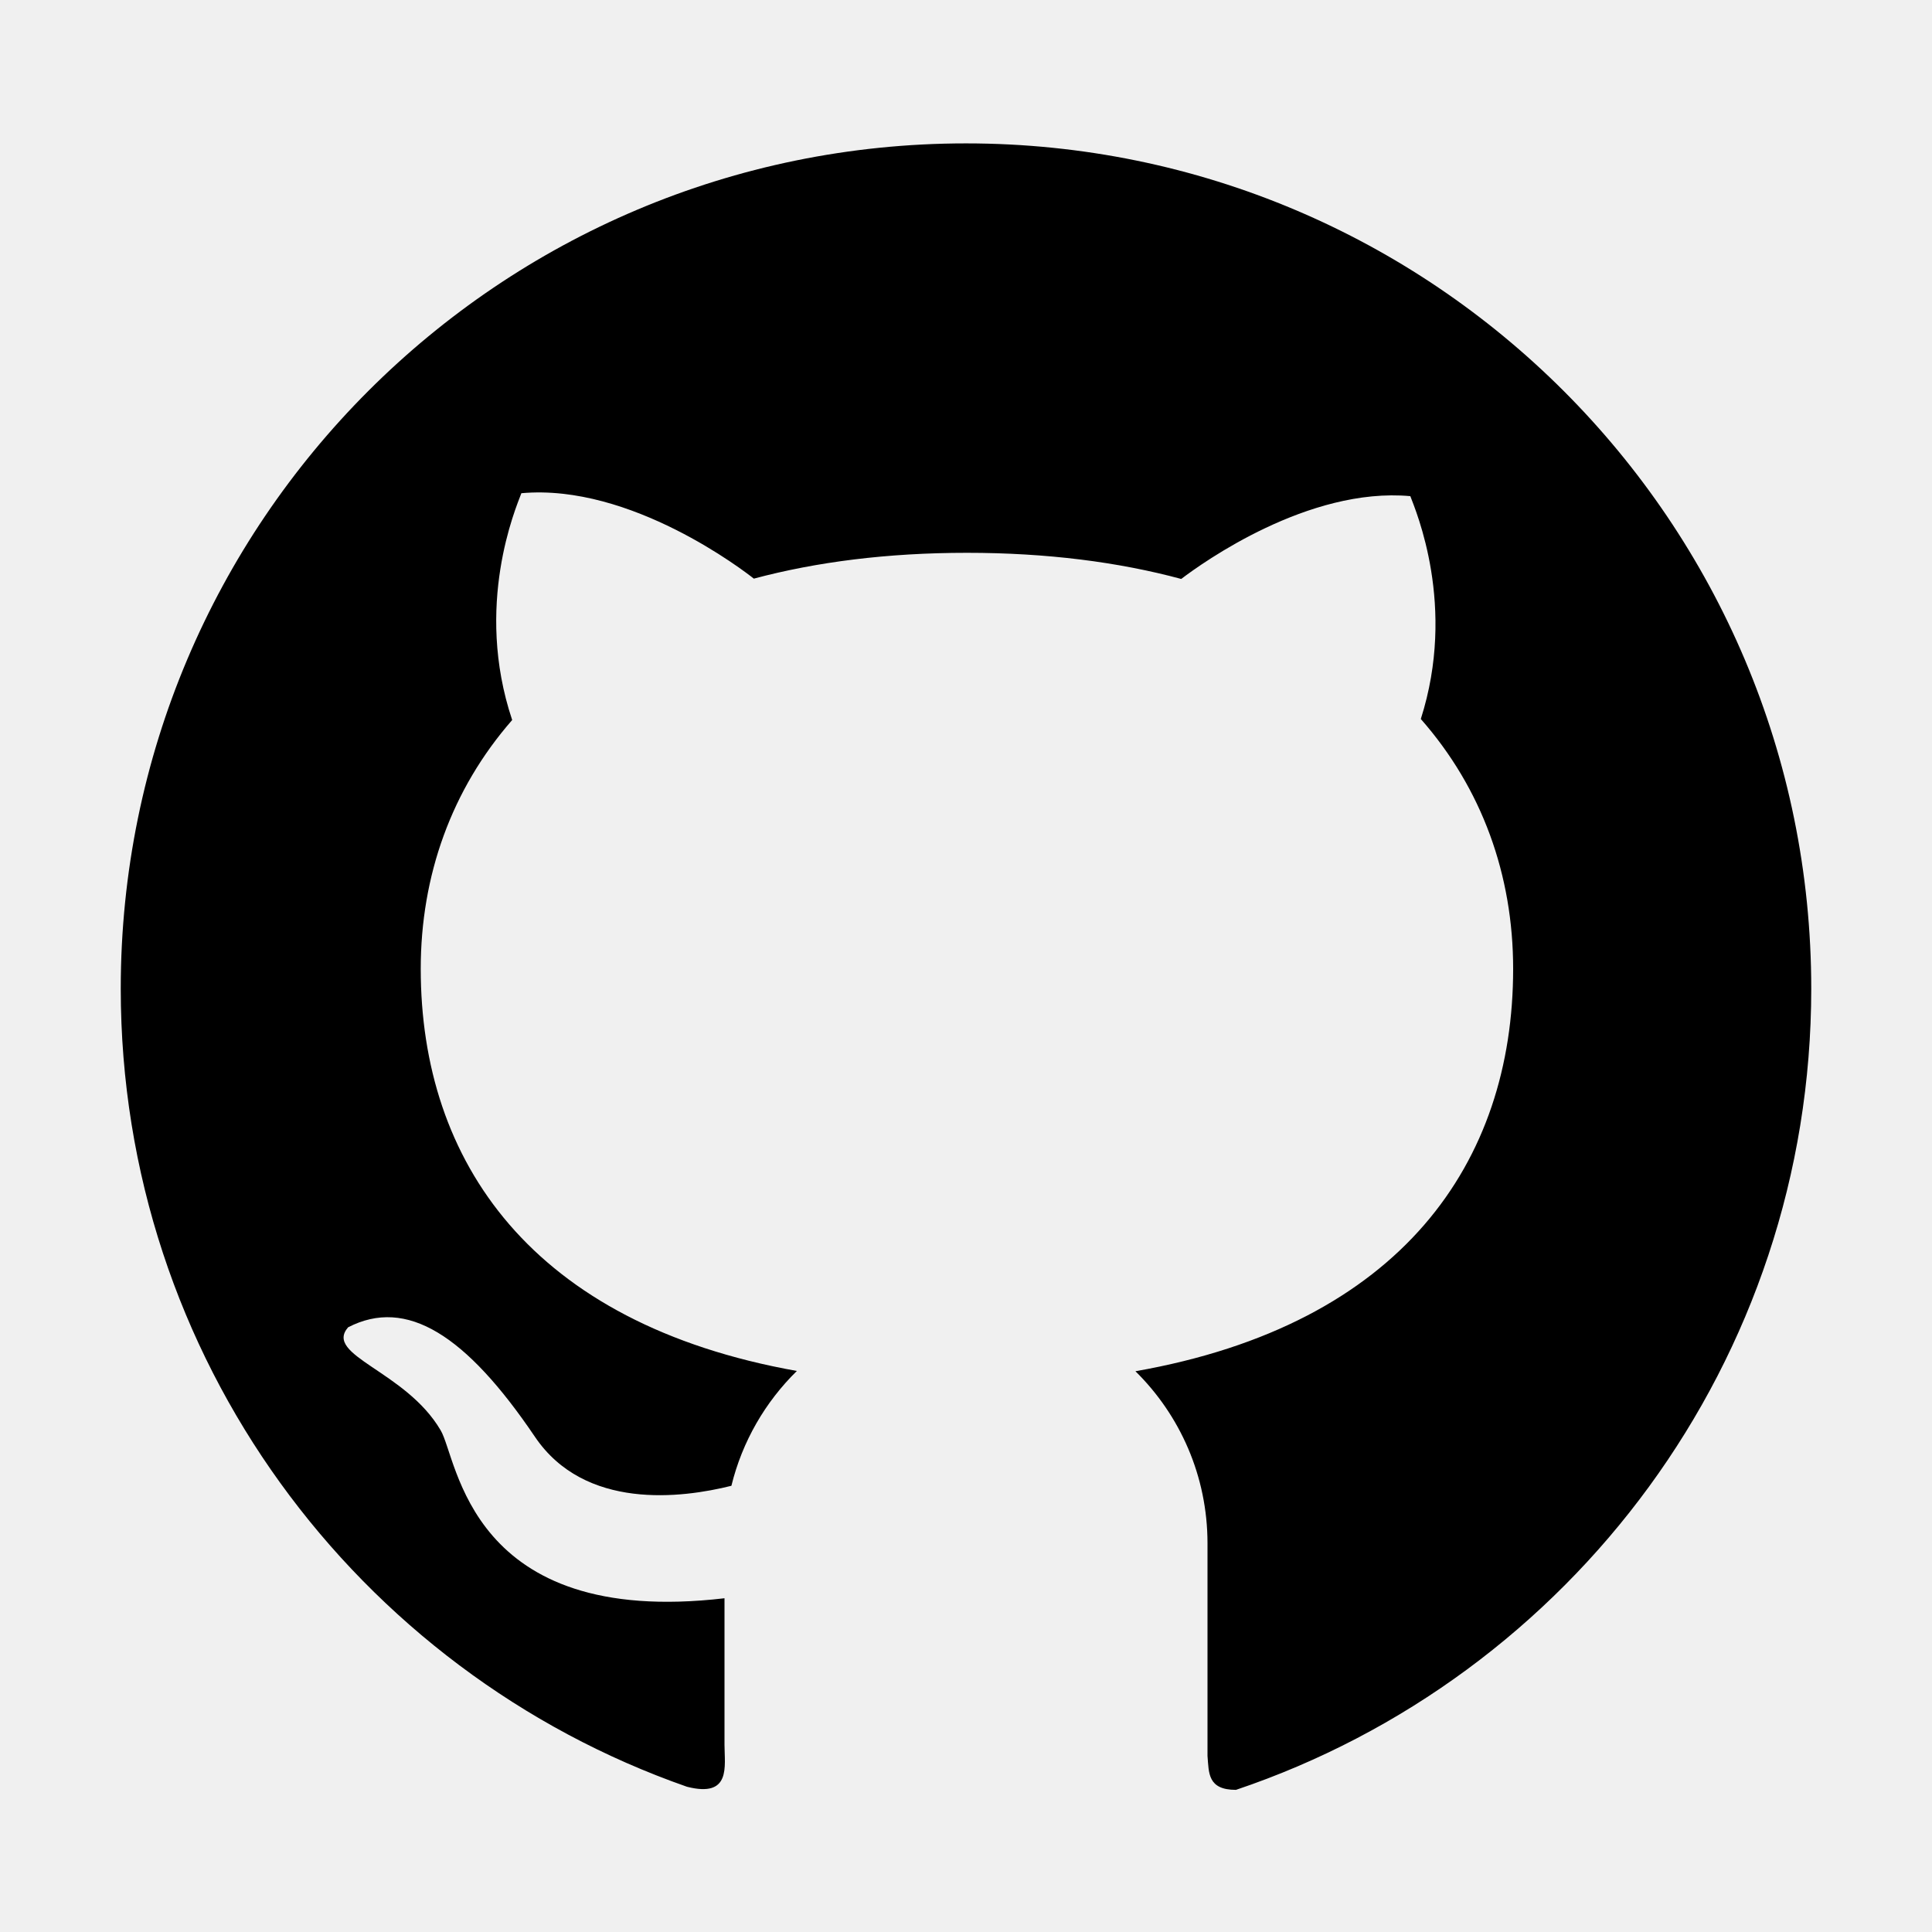
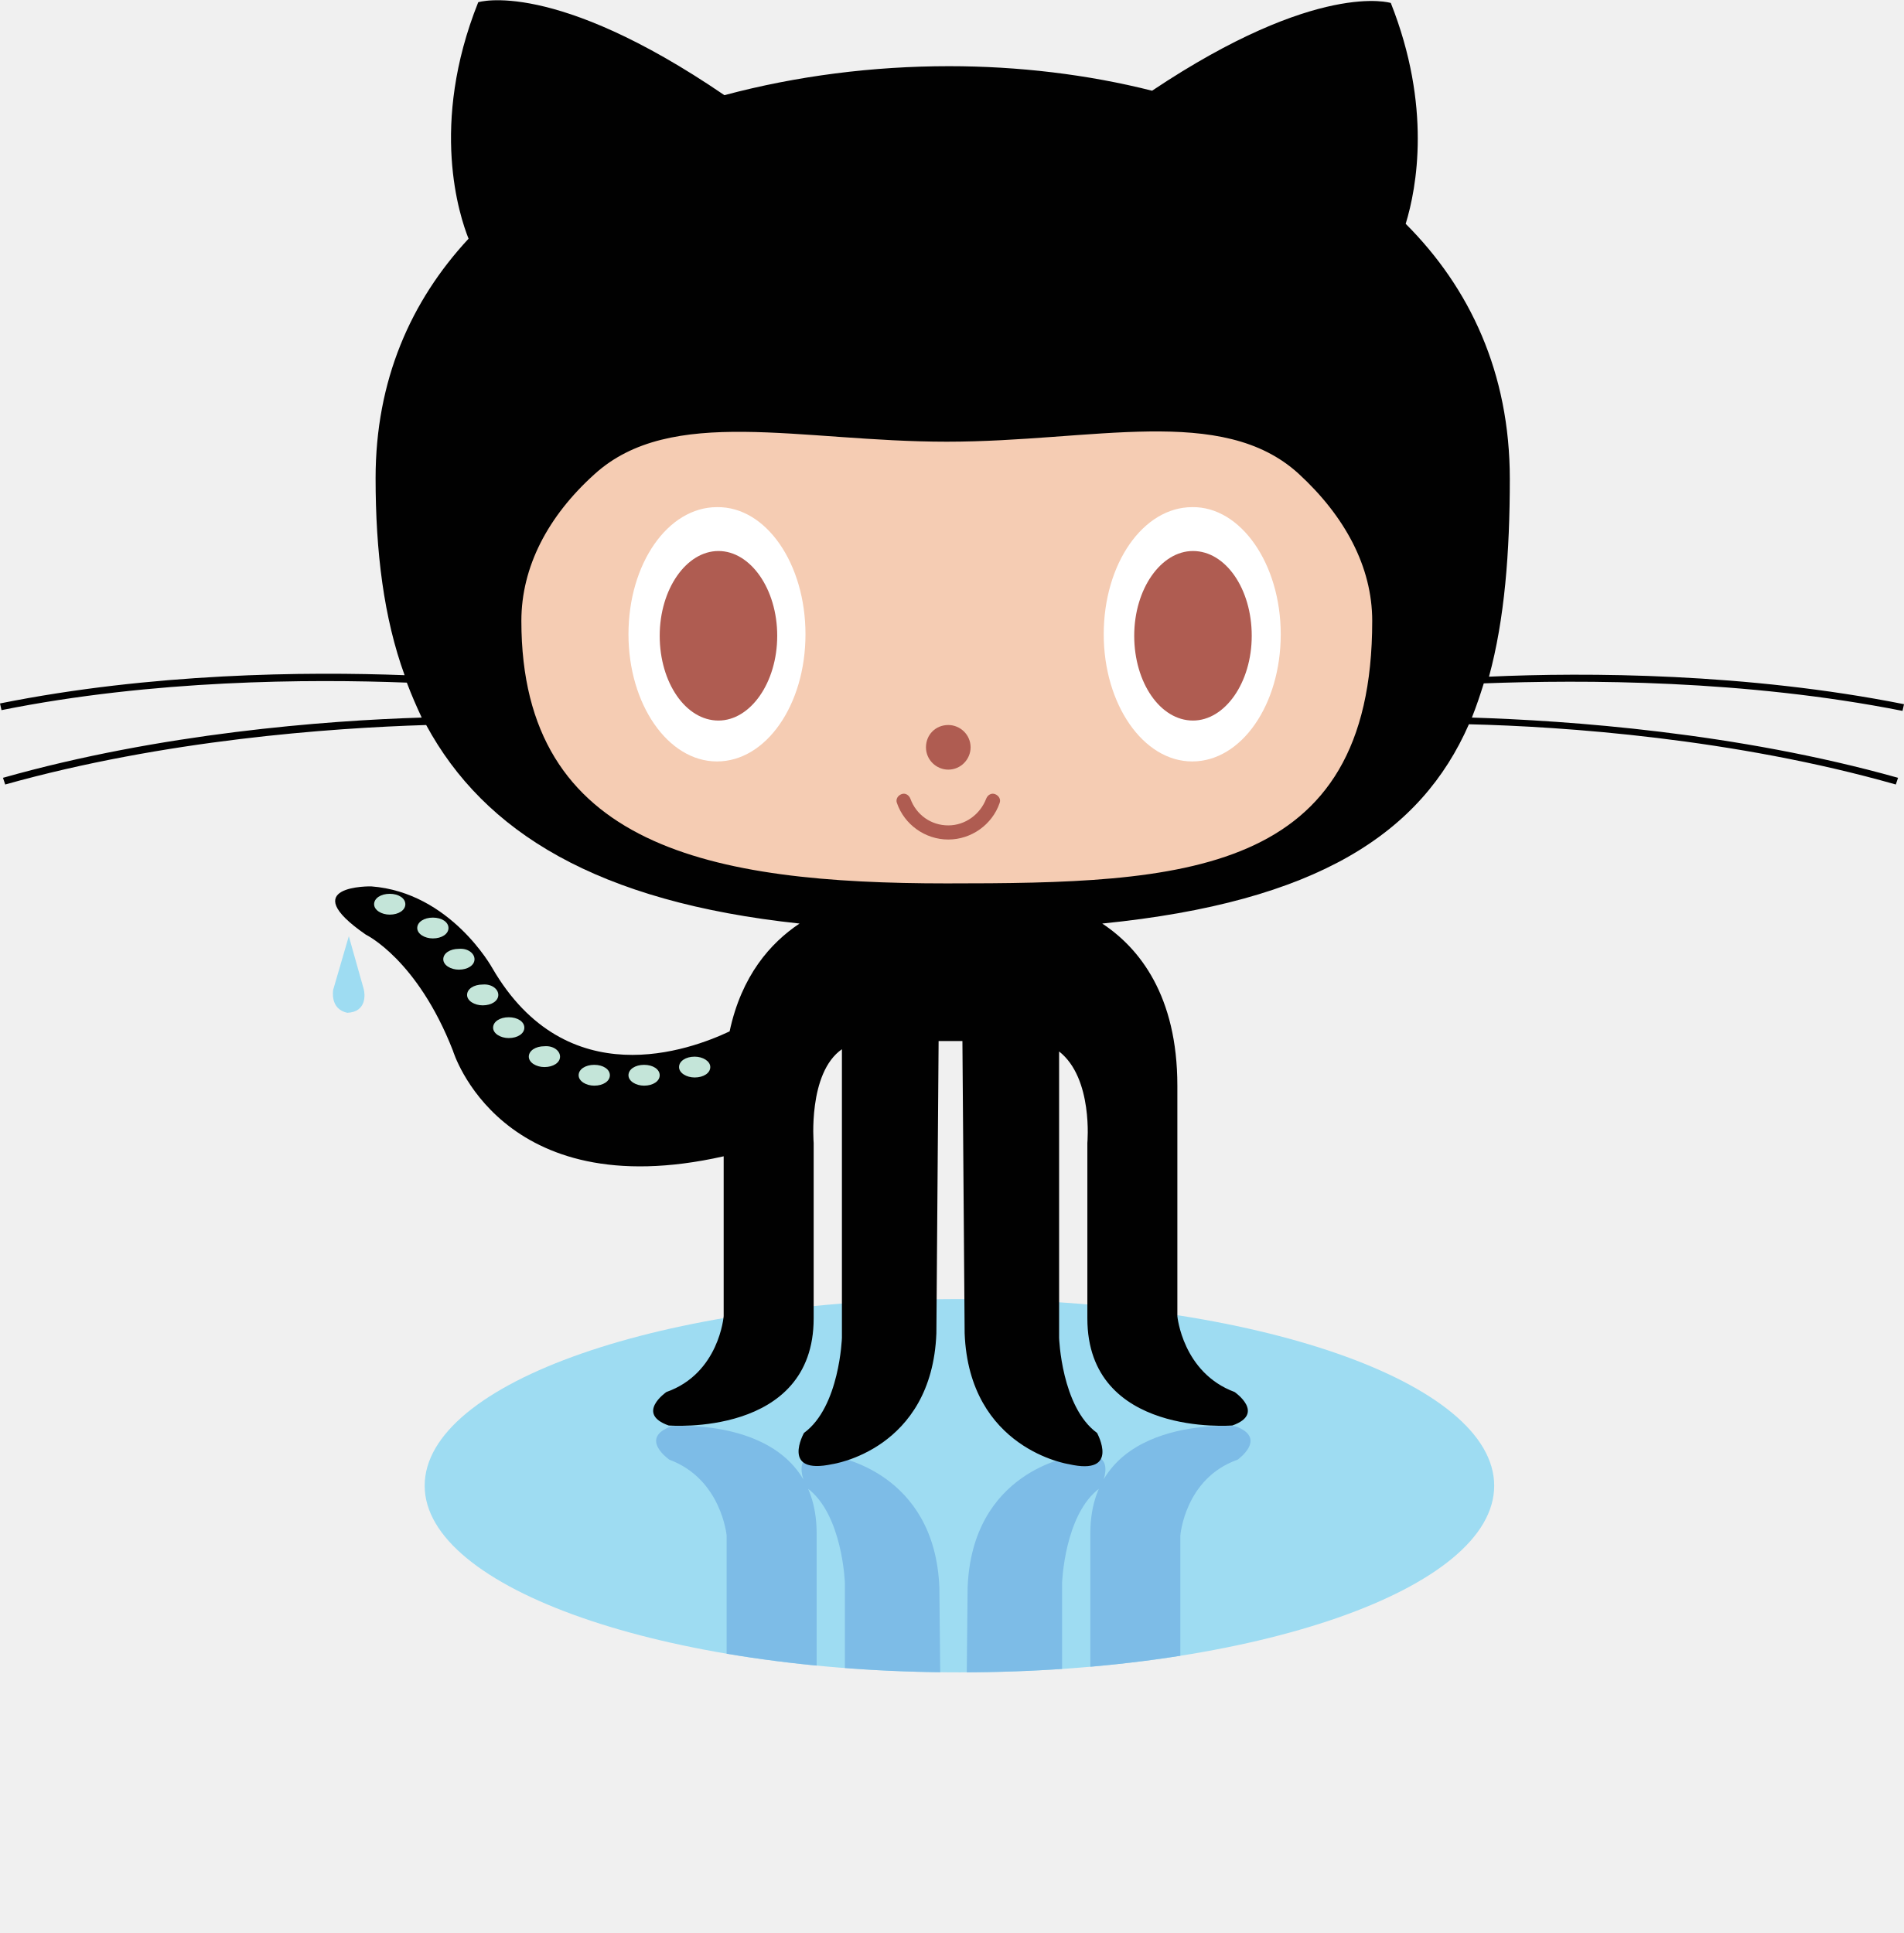
- <svg xmlns="http://www.w3.org/2000/svg" width="64" height="64" viewBox="0 0 64 64" version="1.1">
+ <svg xmlns="http://www.w3.org/2000/svg" xmlns:xlink="http://www.w3.org/1999/xlink" width="2462" height="2500" viewBox="0 0 256 259.3" preserveAspectRatio="xMinYMin meet">
+   <path fill="#9EDCF2" d="M200.9 199.8c0 13.9-32.2 25.1-71.9 25.1s-71.9-11.3-71.9-25.1c0-13.9 32.2-25.1 71.9-25.1s71.9 11.2 71.9 25.1zm0 0" />
  <defs>
-     <style type="text/css">
- @font-face { font-family: ifont; src: url("//at.alicdn.com/t/font_1442373896_4754455.eot?#iefix") format("embedded-opentype"), url("//at.alicdn.com/t/font_1442373896_4754455.woff") format("woff"), url("//at.alicdn.com/t/font_1442373896_4754455.ttf") format("truetype"), url("//at.alicdn.com/t/font_1442373896_4754455.svg#ifont") format("svg"); }
- 
- </style>
+     <path id="a" d="M98.1 244.8c1.6 7.5 5.5 11.9 9.4 14.5h41.1c5-3.4 10.1-9.8 10.1-21.8v-31s.6-7.7 7.7-10.2c0 0 4.1-2.9-.3-4.5 0 0-19.5-1.6-19.5 14.4v23.6s.8 8.7-3.8 12.3v-29.2s.3-9.3 5.1-12.8c0 0 3.2-5.7-3.8-4.2 0 0-13.4 1.9-14 17.6l-.3 30h-3.2l-.3-30c-.6-15.6-14-17.6-14-17.6-7-1.6-3.8 4.2-3.8 4.2 4.8 3.5 5.1 12.8 5.1 12.8v29.5c-4.6-3.3-3.8-12.6-3.8-12.6v-23.6c0-16-19.5-14.4-19.5-14.4-4.5 1.6-.3 4.5-.3 4.5 7 2.6 7.7 10.2 7.7 10.2v21.7l.4 16.6z" />
  </defs>
-   <g class="transform-group">
-     <g transform="scale(0.0625, 0.0625)">
-       <path d="M64 524C64 719.602 189.356 885.926 364.113 947.017 387.658 953 384 936.115 384 924.767L384 847.107C248.118 863.007 242.674 773.052 233.5 758.001 215 726.501 171.5 718.501 184.5 703.501 215.5 687.501 247 707.501 283.5 761.501 309.956 800.642 361.366 794.075 387.658 787.497 393.403 763.997 405.637 743.042 422.353 726.638 281.774 701.609 223 615.67 223 513.5 223 464.053 239.322 418.406 271.465 381.627 251.142 320.928 273.421 269.19 276.337 261.415 334.458 256.131 394.888 302.993 399.549 306.685 432.663 297.835 470.341 293 512.5 293 554.924 293 592.81 297.896 626.075 306.853 637.426 298.219 693.46 258.054 747.5 262.966 750.382 270.652 772.185 321.292 753.058 381.083 785.516 417.956 802 463.809 802 513.5 802 615.874 742.99 701.953 601.803 726.786 625.381 750.003 640 782.295 640 818.008L640 930.653C640.752 939.626 640 948.665 655.086 948.665 832.344 888.962 960 721.389 960 524 960 276.576 759.424 76 512 76 264.577 76 64 276.576 64 524Z" fill="#000000" />
-     </g>
-   </g>
+   <clipPath id="b">
+     <use xlink:href="#a" overflow="visible" />
+   </clipPath>
+   <path clip-path="url(#b)" fill="#7DBCE7" d="M200.9 199.8c0 13.9-32.2 25.1-71.9 25.1s-71.9-11.3-71.9-25.1c0-13.9 32.2-25.1 71.9-25.1s71.9 11.2 71.9 25.1zm0 0" />
+   <path fill="#9EDCF2" d="M46.9 125.9l-2.1 7.2s-.5 2.6 1.9 3.1c2.6-.1 2.4-2.5 2.2-3.2l-2-7.1zm0 0" />
+   <path fill="#010101" d="M255.8 95.6l.2-.9c-21.1-4.2-42.7-4.3-55.8-3.7 2.1-7.7 2.8-16.7 2.8-26.6 0-14.3-5.4-25.7-14-34.3 1.5-4.9 3.5-15.8-2-29.7 0 0-9.8-3.1-32.1 11.8-8.7-2.2-18-3.3-27.3-3.3-10.2 0-20.5 1.3-30.2 3.9C74.4-2.9 64.3.3 64.3.3c-6.6 16.5-2.5 28.8-1.3 31.8-7.8 8.4-12.5 19.1-12.5 32.2 0 9.9 1.1 18.8 3.9 26.5-13.2-.5-34-.3-54.4 3.8l.2.9c20.4-4.1 41.4-4.2 54.5-3.7.6 1.6 1.3 3.2 2 4.7-13 .4-35.1 2.1-56.3 8.1l.3.9c21.4-6 43.7-7.6 56.6-8 7.8 14.4 23 23.8 50.2 26.7-3.9 2.6-7.8 7-9.4 14.5-5.3 2.5-21.9 8.7-31.9-8.5 0 0-5.6-10.2-16.3-11 0 0-10.4-.2-.7 6.5 0 0 6.9 3.3 11.7 15.6 0 0 6.3 21 36.4 14.2V177s-.6 7.7-7.7 10.2c0 0-4.2 2.9.3 4.5 0 0 19.5 1.6 19.5-14.4v-23.6s-.8-9.4 3.8-12.6v38.8s-.3 9.3-5.1 12.8c0 0-3.2 5.7 3.8 4.2 0 0 13.4-1.9 14-17.6l.3-39.3h3.2l.3 39.3c.6 15.6 14 17.6 14 17.6 7 1.6 3.8-4.2 3.8-4.2-4.8-3.5-5.1-12.8-5.1-12.8v-38.5c4.6 3.6 3.8 12.3 3.8 12.3v23.6c0 16 19.5 14.4 19.5 14.4 4.5-1.6.3-4.5.3-4.5-7-2.6-7.7-10.2-7.7-10.2v-31c0-12.1-5.1-18.5-10.1-21.8 29-2.9 42.9-12.2 49.3-26.8 12.7.3 35.6 1.9 57.4 8.1l.3-.9c-21.7-6.1-44.4-7.7-57.3-8.1.6-1.5 1.1-3 1.6-4.6 13.4-.5 35.1-.5 56.3 3.7zm0 0" />
+   <path fill="#F5CCB3" d="M174.6 63.7c6.2 5.7 9.9 12.5 9.9 19.8 0 34.4-25.6 35.3-57.2 35.3S70.1 114 70.1 83.5c0-7.3 3.6-14.1 9.8-19.7 10.3-9.4 27.7-4.4 47.4-4.4s37-5.1 47.3 4.3zm0 0" />
+   <path fill="#FFF" d="M108.3 85.3c0 9.5-5.3 17.1-11.9 17.1-6.6 0-11.9-7.7-11.9-17.1 0-9.5 5.3-17.1 11.9-17.1 6.6-.1 11.9 7.6 11.9 17.1zm0 0" />
+   <path fill="#AF5C51" d="M104.5 85.5c0 6.3-3.6 11.4-7.9 11.4-4.4 0-7.9-5.1-7.9-11.4 0-6.3 3.6-11.4 7.9-11.4 4.3 0 7.9 5.1 7.9 11.4zm0 0" />
+   <path fill="#FFF" d="M172.2 85.3c0 9.5-5.3 17.1-11.9 17.1-6.6 0-11.9-7.7-11.9-17.1 0-9.5 5.3-17.1 11.9-17.1 6.5-.1 11.9 7.6 11.9 17.1zm0 0" />
+   <path fill="#AF5C51" d="M168.3 85.5c0 6.3-3.6 11.4-7.9 11.4-4.4 0-7.9-5.1-7.9-11.4 0-6.3 3.6-11.4 7.9-11.4 4.4 0 7.9 5.1 7.9 11.4zm0 0M130.5 100.5c0 1.6-1.3 3-3 3-1.6 0-3-1.3-3-3s1.3-3 3-3c1.6 0 3 1.3 3 3zm0 0M120.6 108c-.2-.5.1-1 .6-1.2.5-.2 1 .1 1.2.6.8 2.2 2.8 3.6 5.1 3.6s4.3-1.5 5.1-3.6c.2-.5.7-.8 1.2-.6.5.2.8.7.6 1.2-1 2.9-3.8 4.9-6.9 4.9-3.1 0-5.9-2-6.9-4.9zm0 0" />
+   <path fill="#C4E5D9" d="M54.5 121.6c0 .8-.9 1.4-2.1 1.4-1.1 0-2.1-.6-2.1-1.4 0-.8.9-1.4 2.1-1.4 1.2 0 2.1.6 2.1 1.4zm0 0M60.3 124.8c0 .8-.9 1.4-2.1 1.4-1.1 0-2.1-.6-2.1-1.4 0-.8.9-1.4 2.1-1.4 1.2 0 2.1.6 2.1 1.4zm0 0M63.8 129c0 .8-.9 1.4-2.1 1.4-1.1 0-2.1-.6-2.1-1.4 0-.8.9-1.4 2.1-1.4 1.2-.1 2.1.6 2.1 1.4zm0 0M67 133.8c0 .8-.9 1.4-2.1 1.4-1.1 0-2.1-.6-2.1-1.4 0-.8.9-1.4 2.1-1.4 1.2-.1 2.1.6 2.1 1.4zm0 0M70.5 138.2c0 .8-.9 1.4-2.1 1.4-1.1 0-2.1-.6-2.1-1.4 0-.8.9-1.4 2.1-1.4 1.2 0 2.1.6 2.1 1.4zm0 0M75.3 142.1c0 .8-.9 1.4-2.1 1.4-1.1 0-2.1-.6-2.1-1.4 0-.8.9-1.4 2.1-1.4 1.2-.1 2.1.6 2.1 1.4zm0 0M82 144.6c0 .8-.9 1.4-2.1 1.4-1.1 0-2.1-.6-2.1-1.4 0-.8.9-1.4 2.1-1.4 1.2 0 2.1.6 2.1 1.4zm0 0M88.7 144.6c0 .8-.9 1.4-2.1 1.4-1.1 0-2.1-.6-2.1-1.4 0-.8.9-1.4 2.1-1.4 1.2 0 2.1.6 2.1 1.4zm0 0M95.5 143.5c0 .8-.9 1.4-2.1 1.4-1.1 0-2.1-.6-2.1-1.4 0-.8.9-1.4 2.1-1.4 1.1 0 2.1.6 2.1 1.4zm0 0" />
</svg>
